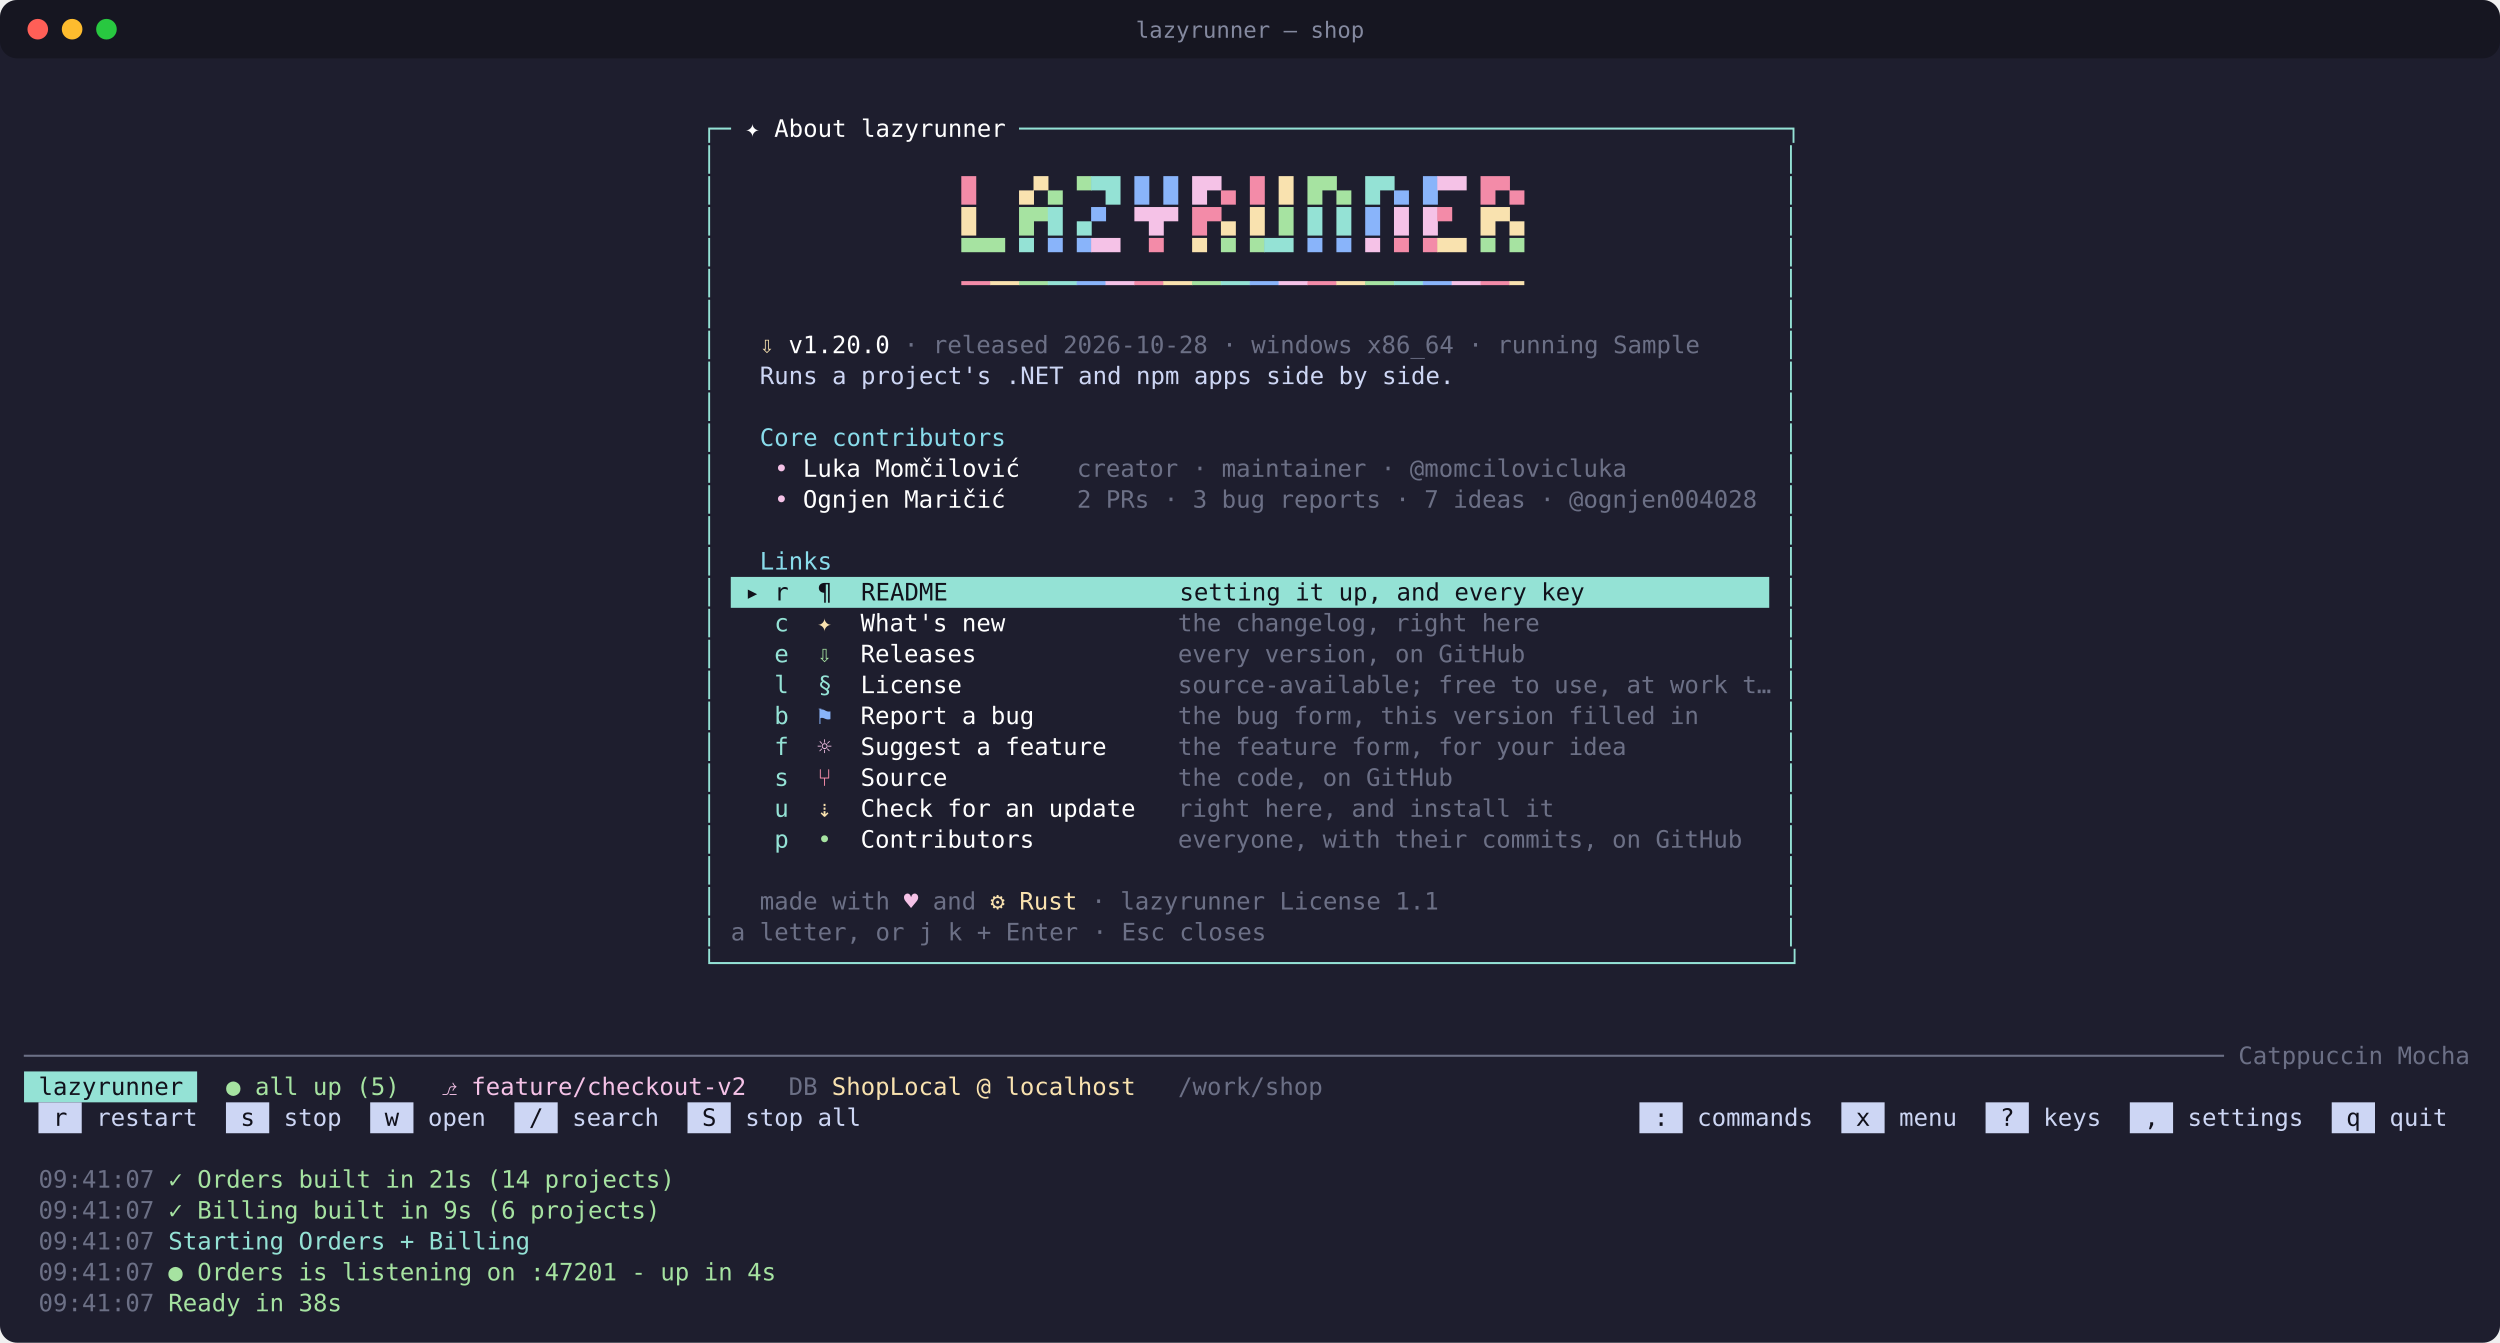
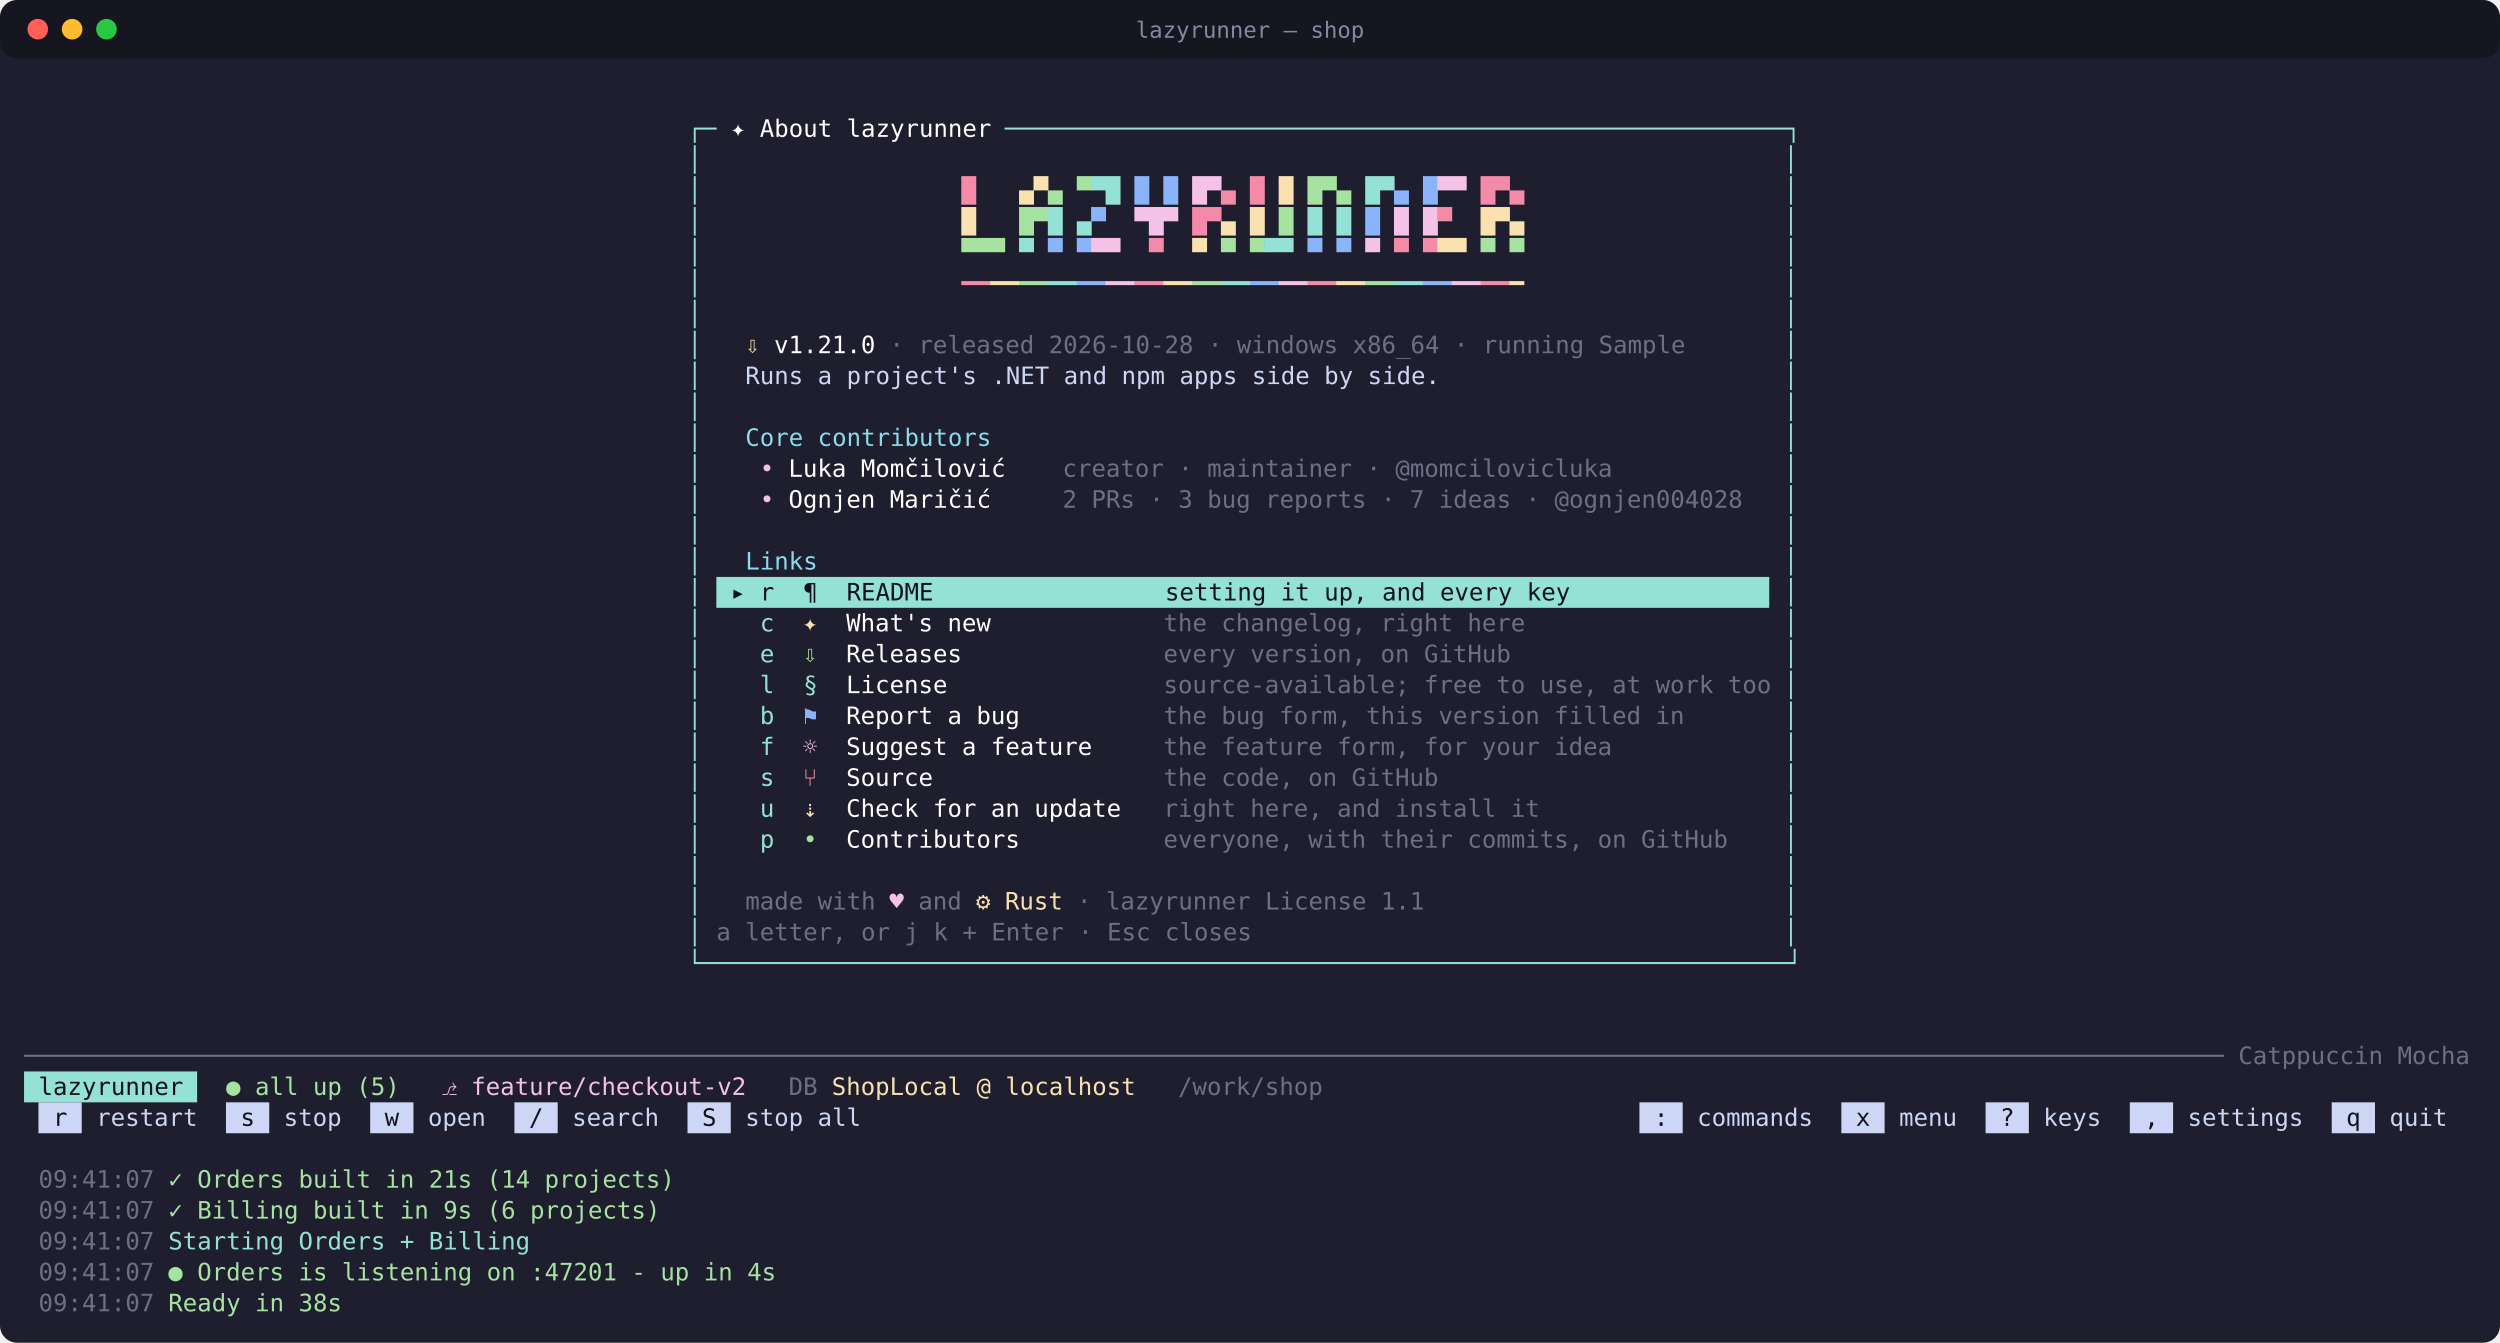
<svg xmlns="http://www.w3.org/2000/svg" width="1456" height="782" viewBox="0 0 1456 782" font-family="'Cascadia Mono', 'Cascadia Code', Consolas, 'DejaVu Sans Mono', Menlo, monospace" font-size="14">
  <rect width="100%" height="100%" rx="10" fill="#1e1e2e" />
  <rect width="100%" height="34" rx="10" fill="#000000" fill-opacity="0.28" />
  <circle cx="22" cy="17" r="6" fill="#ff5f57" />
  <circle cx="42" cy="17" r="6" fill="#febc2e" />
  <circle cx="62" cy="17" r="6" fill="#28c840" />
  <text x="728" y="22" fill="#cdd6f4" fill-opacity="0.6" font-size="13" text-anchor="middle">lazyrunner — shop</text>
-   <text x="408.8" y="79.7" fill="#94e2d5" textLength="16.8" lengthAdjust="spacingAndGlyphs" xml:space="preserve">┌─</text>
-   <text x="425.6" y="79.7" fill="#ffffff" textLength="168.0" lengthAdjust="spacingAndGlyphs" xml:space="preserve"> ✦ About lazyrunner </text>
-   <text x="593.6" y="79.7" fill="#94e2d5" textLength="453.6" lengthAdjust="spacingAndGlyphs" xml:space="preserve">─────────────────────────────────────────────────────┐</text>
-   <text x="408.8" y="97.7" fill="#94e2d5" textLength="16.8" lengthAdjust="spacingAndGlyphs" xml:space="preserve">│ </text>
+   <text x="400.4" y="79.7" fill="#94e2d5" textLength="16.8" lengthAdjust="spacingAndGlyphs" xml:space="preserve">┌─</text>
+   <text x="417.2" y="79.7" fill="#ffffff" textLength="168.0" lengthAdjust="spacingAndGlyphs" xml:space="preserve"> ✦ About lazyrunner </text>
+   <text x="585.2" y="79.7" fill="#94e2d5" textLength="462.0" lengthAdjust="spacingAndGlyphs" xml:space="preserve">──────────────────────────────────────────────────────┐</text>
+   <text x="400.4" y="97.7" fill="#94e2d5" textLength="16.8" lengthAdjust="spacingAndGlyphs" xml:space="preserve">│ </text>
  <text x="1030.4" y="97.7" fill="#94e2d5" textLength="16.8" lengthAdjust="spacingAndGlyphs" xml:space="preserve"> │</text>
-   <text x="408.8" y="115.7" fill="#94e2d5" textLength="16.8" lengthAdjust="spacingAndGlyphs" xml:space="preserve">│ </text>
+   <text x="400.4" y="115.7" fill="#94e2d5" textLength="16.8" lengthAdjust="spacingAndGlyphs" xml:space="preserve">│ </text>
  <text x="560.0" y="115.7" fill="#f38ba8" textLength="25.2" lengthAdjust="spacingAndGlyphs" xml:space="preserve">█  </text>
  <text x="585.2" y="115.7" fill="#f9e2af" textLength="25.2" lengthAdjust="spacingAndGlyphs" xml:space="preserve"> ▄▀</text>
  <text x="610.4" y="115.7" fill="#a6e3a1" textLength="25.2" lengthAdjust="spacingAndGlyphs" xml:space="preserve">▄ ▀</text>
  <text x="635.6" y="115.7" fill="#94e2d5" textLength="25.2" lengthAdjust="spacingAndGlyphs" xml:space="preserve">▀█ </text>
  <text x="660.8" y="115.7" fill="#89b4fa" textLength="25.2" lengthAdjust="spacingAndGlyphs" xml:space="preserve">█ █</text>
  <text x="686.0" y="115.7" fill="#f5c2e7" textLength="25.2" lengthAdjust="spacingAndGlyphs" xml:space="preserve"> █▀</text>
  <text x="711.2" y="115.7" fill="#f38ba8" textLength="25.2" lengthAdjust="spacingAndGlyphs" xml:space="preserve">▄ █</text>
  <text x="736.4" y="115.7" fill="#f9e2af" textLength="25.2" lengthAdjust="spacingAndGlyphs" xml:space="preserve"> █ </text>
  <text x="761.6" y="115.7" fill="#a6e3a1" textLength="25.2" lengthAdjust="spacingAndGlyphs" xml:space="preserve">█▀▄</text>
  <text x="786.8" y="115.7" fill="#94e2d5" textLength="25.2" lengthAdjust="spacingAndGlyphs" xml:space="preserve"> █▀</text>
  <text x="812.0" y="115.7" fill="#89b4fa" textLength="25.2" lengthAdjust="spacingAndGlyphs" xml:space="preserve">▄ █</text>
  <text x="837.2" y="115.7" fill="#f5c2e7" textLength="25.2" lengthAdjust="spacingAndGlyphs" xml:space="preserve">▀▀ </text>
  <text x="862.4" y="115.7" fill="#f38ba8" textLength="25.2" lengthAdjust="spacingAndGlyphs" xml:space="preserve">█▀▄</text>
  <text x="1030.4" y="115.7" fill="#94e2d5" textLength="16.8" lengthAdjust="spacingAndGlyphs" xml:space="preserve"> │</text>
-   <text x="408.8" y="133.7" fill="#94e2d5" textLength="16.8" lengthAdjust="spacingAndGlyphs" xml:space="preserve">│ </text>
+   <text x="400.4" y="133.7" fill="#94e2d5" textLength="16.8" lengthAdjust="spacingAndGlyphs" xml:space="preserve">│ </text>
  <text x="560.0" y="133.7" fill="#f9e2af" textLength="25.2" lengthAdjust="spacingAndGlyphs" xml:space="preserve">█  </text>
  <text x="585.2" y="133.7" fill="#a6e3a1" textLength="25.2" lengthAdjust="spacingAndGlyphs" xml:space="preserve"> █▀</text>
  <text x="610.4" y="133.7" fill="#94e2d5" textLength="25.2" lengthAdjust="spacingAndGlyphs" xml:space="preserve">█ ▄</text>
  <text x="635.6" y="133.7" fill="#89b4fa" textLength="25.2" lengthAdjust="spacingAndGlyphs" xml:space="preserve">▀  </text>
  <text x="660.8" y="133.7" fill="#f5c2e7" textLength="25.2" lengthAdjust="spacingAndGlyphs" xml:space="preserve">▀█▀</text>
  <text x="686.0" y="133.7" fill="#f38ba8" textLength="25.2" lengthAdjust="spacingAndGlyphs" xml:space="preserve"> █▀</text>
  <text x="711.2" y="133.7" fill="#f9e2af" textLength="25.2" lengthAdjust="spacingAndGlyphs" xml:space="preserve">▄ █</text>
  <text x="736.4" y="133.7" fill="#a6e3a1" textLength="25.2" lengthAdjust="spacingAndGlyphs" xml:space="preserve"> █ </text>
  <text x="761.6" y="133.7" fill="#94e2d5" textLength="25.2" lengthAdjust="spacingAndGlyphs" xml:space="preserve">█ █</text>
  <text x="786.8" y="133.7" fill="#89b4fa" textLength="25.2" lengthAdjust="spacingAndGlyphs" xml:space="preserve"> █ </text>
  <text x="812.0" y="133.7" fill="#f5c2e7" textLength="25.2" lengthAdjust="spacingAndGlyphs" xml:space="preserve">█ █</text>
  <text x="837.2" y="133.7" fill="#f38ba8" textLength="25.2" lengthAdjust="spacingAndGlyphs" xml:space="preserve">▀  </text>
  <text x="862.4" y="133.7" fill="#f9e2af" textLength="25.2" lengthAdjust="spacingAndGlyphs" xml:space="preserve">█▀▄</text>
  <text x="1030.4" y="133.7" fill="#94e2d5" textLength="16.8" lengthAdjust="spacingAndGlyphs" xml:space="preserve"> │</text>
-   <text x="408.8" y="151.7" fill="#94e2d5" textLength="16.8" lengthAdjust="spacingAndGlyphs" xml:space="preserve">│ </text>
+   <text x="400.4" y="151.7" fill="#94e2d5" textLength="16.8" lengthAdjust="spacingAndGlyphs" xml:space="preserve">│ </text>
  <text x="560.0" y="151.7" fill="#a6e3a1" textLength="25.2" lengthAdjust="spacingAndGlyphs" xml:space="preserve">▀▀▀</text>
  <text x="585.2" y="151.7" fill="#94e2d5" textLength="25.2" lengthAdjust="spacingAndGlyphs" xml:space="preserve"> ▀ </text>
  <text x="610.4" y="151.7" fill="#89b4fa" textLength="25.2" lengthAdjust="spacingAndGlyphs" xml:space="preserve">▀ ▀</text>
  <text x="635.6" y="151.7" fill="#f5c2e7" textLength="25.2" lengthAdjust="spacingAndGlyphs" xml:space="preserve">▀▀ </text>
  <text x="660.8" y="151.7" fill="#f38ba8" textLength="25.2" lengthAdjust="spacingAndGlyphs" xml:space="preserve"> ▀ </text>
  <text x="686.0" y="151.7" fill="#f9e2af" textLength="25.2" lengthAdjust="spacingAndGlyphs" xml:space="preserve"> ▀ </text>
  <text x="711.2" y="151.7" fill="#a6e3a1" textLength="25.2" lengthAdjust="spacingAndGlyphs" xml:space="preserve">▀ ▀</text>
  <text x="736.4" y="151.7" fill="#94e2d5" textLength="25.2" lengthAdjust="spacingAndGlyphs" xml:space="preserve">▀▀ </text>
  <text x="761.6" y="151.7" fill="#89b4fa" textLength="25.2" lengthAdjust="spacingAndGlyphs" xml:space="preserve">▀ ▀</text>
  <text x="786.8" y="151.7" fill="#f5c2e7" textLength="25.2" lengthAdjust="spacingAndGlyphs" xml:space="preserve"> ▀ </text>
  <text x="812.0" y="151.7" fill="#f38ba8" textLength="25.2" lengthAdjust="spacingAndGlyphs" xml:space="preserve">▀ ▀</text>
  <text x="837.2" y="151.7" fill="#f9e2af" textLength="25.2" lengthAdjust="spacingAndGlyphs" xml:space="preserve">▀▀ </text>
  <text x="862.4" y="151.7" fill="#a6e3a1" textLength="25.2" lengthAdjust="spacingAndGlyphs" xml:space="preserve">▀ ▀</text>
  <text x="1030.4" y="151.7" fill="#94e2d5" textLength="16.8" lengthAdjust="spacingAndGlyphs" xml:space="preserve"> │</text>
-   <text x="408.8" y="169.7" fill="#94e2d5" textLength="16.8" lengthAdjust="spacingAndGlyphs" xml:space="preserve">│ </text>
+   <text x="400.4" y="169.7" fill="#94e2d5" textLength="16.8" lengthAdjust="spacingAndGlyphs" xml:space="preserve">│ </text>
  <text x="560.0" y="169.7" fill="#f38ba8" textLength="16.8" lengthAdjust="spacingAndGlyphs" xml:space="preserve">━━</text>
  <text x="576.8" y="169.7" fill="#f9e2af" textLength="16.8" lengthAdjust="spacingAndGlyphs" xml:space="preserve">━━</text>
  <text x="593.6" y="169.7" fill="#a6e3a1" textLength="16.8" lengthAdjust="spacingAndGlyphs" xml:space="preserve">━━</text>
  <text x="610.4" y="169.7" fill="#94e2d5" textLength="16.8" lengthAdjust="spacingAndGlyphs" xml:space="preserve">━━</text>
  <text x="627.2" y="169.7" fill="#89b4fa" textLength="16.8" lengthAdjust="spacingAndGlyphs" xml:space="preserve">━━</text>
  <text x="644.0" y="169.7" fill="#f5c2e7" textLength="16.8" lengthAdjust="spacingAndGlyphs" xml:space="preserve">━━</text>
  <text x="660.8" y="169.7" fill="#f38ba8" textLength="16.8" lengthAdjust="spacingAndGlyphs" xml:space="preserve">━━</text>
  <text x="677.6" y="169.7" fill="#f9e2af" textLength="16.8" lengthAdjust="spacingAndGlyphs" xml:space="preserve">━━</text>
  <text x="694.4" y="169.7" fill="#a6e3a1" textLength="16.8" lengthAdjust="spacingAndGlyphs" xml:space="preserve">━━</text>
  <text x="711.2" y="169.7" fill="#94e2d5" textLength="16.8" lengthAdjust="spacingAndGlyphs" xml:space="preserve">━━</text>
  <text x="728.0" y="169.7" fill="#89b4fa" textLength="16.8" lengthAdjust="spacingAndGlyphs" xml:space="preserve">━━</text>
  <text x="744.8" y="169.7" fill="#f5c2e7" textLength="16.8" lengthAdjust="spacingAndGlyphs" xml:space="preserve">━━</text>
  <text x="761.6" y="169.7" fill="#f38ba8" textLength="16.8" lengthAdjust="spacingAndGlyphs" xml:space="preserve">━━</text>
  <text x="778.4" y="169.7" fill="#f9e2af" textLength="16.8" lengthAdjust="spacingAndGlyphs" xml:space="preserve">━━</text>
  <text x="795.2" y="169.7" fill="#a6e3a1" textLength="16.8" lengthAdjust="spacingAndGlyphs" xml:space="preserve">━━</text>
  <text x="812.0" y="169.7" fill="#94e2d5" textLength="16.8" lengthAdjust="spacingAndGlyphs" xml:space="preserve">━━</text>
  <text x="828.8" y="169.7" fill="#89b4fa" textLength="16.8" lengthAdjust="spacingAndGlyphs" xml:space="preserve">━━</text>
  <text x="845.6" y="169.7" fill="#f5c2e7" textLength="16.8" lengthAdjust="spacingAndGlyphs" xml:space="preserve">━━</text>
  <text x="862.4" y="169.7" fill="#f38ba8" textLength="16.8" lengthAdjust="spacingAndGlyphs" xml:space="preserve">━━</text>
  <text x="879.2" y="169.7" fill="#f9e2af" textLength="8.4" lengthAdjust="spacingAndGlyphs" xml:space="preserve">━</text>
  <text x="1030.4" y="169.7" fill="#94e2d5" textLength="16.8" lengthAdjust="spacingAndGlyphs" xml:space="preserve"> │</text>
-   <text x="408.8" y="187.7" fill="#94e2d5" textLength="16.8" lengthAdjust="spacingAndGlyphs" xml:space="preserve">│ </text>
+   <text x="400.4" y="187.7" fill="#94e2d5" textLength="16.8" lengthAdjust="spacingAndGlyphs" xml:space="preserve">│ </text>
  <text x="1030.4" y="187.7" fill="#94e2d5" textLength="16.8" lengthAdjust="spacingAndGlyphs" xml:space="preserve"> │</text>
-   <text x="408.8" y="205.7" fill="#94e2d5" textLength="16.8" lengthAdjust="spacingAndGlyphs" xml:space="preserve">│ </text>
-   <text x="425.6" y="205.7" fill="#f9e2af" textLength="33.6" lengthAdjust="spacingAndGlyphs" xml:space="preserve">  ⇩ </text>
-   <text x="459.2" y="205.7" fill="#ffffff" textLength="58.8" lengthAdjust="spacingAndGlyphs" xml:space="preserve">v1.20.0</text>
-   <text x="518.0" y="205.7" fill="#6c7086" textLength="470.4" lengthAdjust="spacingAndGlyphs" xml:space="preserve"> · released 2026-10-28 · windows x86_64 · running Sample</text>
+   <text x="400.4" y="205.7" fill="#94e2d5" textLength="16.8" lengthAdjust="spacingAndGlyphs" xml:space="preserve">│ </text>
+   <text x="417.2" y="205.7" fill="#f9e2af" textLength="33.6" lengthAdjust="spacingAndGlyphs" xml:space="preserve">  ⇩ </text>
+   <text x="450.8" y="205.7" fill="#ffffff" textLength="58.8" lengthAdjust="spacingAndGlyphs" xml:space="preserve">v1.21.0</text>
+   <text x="509.6" y="205.7" fill="#6c7086" textLength="470.4" lengthAdjust="spacingAndGlyphs" xml:space="preserve"> · released 2026-10-28 · windows x86_64 · running Sample</text>
  <text x="1030.4" y="205.7" fill="#94e2d5" textLength="16.8" lengthAdjust="spacingAndGlyphs" xml:space="preserve"> │</text>
-   <text x="408.8" y="223.7" fill="#94e2d5" textLength="16.8" lengthAdjust="spacingAndGlyphs" xml:space="preserve">│ </text>
-   <text x="425.6" y="223.7" fill="#cdd6f4" textLength="604.8" lengthAdjust="spacingAndGlyphs" xml:space="preserve">  Runs a project's .NET and npm apps side by side.                      </text>
+   <text x="400.4" y="223.7" fill="#94e2d5" textLength="16.8" lengthAdjust="spacingAndGlyphs" xml:space="preserve">│ </text>
+   <text x="417.2" y="223.7" fill="#cdd6f4" textLength="613.2" lengthAdjust="spacingAndGlyphs" xml:space="preserve">  Runs a project's .NET and npm apps side by side.                       </text>
  <text x="1030.4" y="223.7" fill="#94e2d5" textLength="16.8" lengthAdjust="spacingAndGlyphs" xml:space="preserve"> │</text>
-   <text x="408.8" y="241.7" fill="#94e2d5" textLength="16.8" lengthAdjust="spacingAndGlyphs" xml:space="preserve">│ </text>
+   <text x="400.4" y="241.7" fill="#94e2d5" textLength="16.8" lengthAdjust="spacingAndGlyphs" xml:space="preserve">│ </text>
  <text x="1030.4" y="241.7" fill="#94e2d5" textLength="16.8" lengthAdjust="spacingAndGlyphs" xml:space="preserve"> │</text>
-   <text x="408.8" y="259.7" fill="#94e2d5" textLength="16.8" lengthAdjust="spacingAndGlyphs" xml:space="preserve">│ </text>
-   <text x="425.6" y="259.7" fill="#89dceb" textLength="159.6" lengthAdjust="spacingAndGlyphs" xml:space="preserve">  Core contributors</text>
+   <text x="400.4" y="259.7" fill="#94e2d5" textLength="16.8" lengthAdjust="spacingAndGlyphs" xml:space="preserve">│ </text>
+   <text x="417.2" y="259.7" fill="#89dceb" textLength="159.6" lengthAdjust="spacingAndGlyphs" xml:space="preserve">  Core contributors</text>
  <text x="1030.4" y="259.7" fill="#94e2d5" textLength="16.8" lengthAdjust="spacingAndGlyphs" xml:space="preserve"> │</text>
-   <text x="408.8" y="277.7" fill="#94e2d5" textLength="16.8" lengthAdjust="spacingAndGlyphs" xml:space="preserve">│ </text>
-   <text x="425.6" y="277.7" fill="#f5c2e7" textLength="42.0" lengthAdjust="spacingAndGlyphs" xml:space="preserve">   • </text>
-   <text x="467.6" y="277.7" fill="#ffffff" textLength="159.6" lengthAdjust="spacingAndGlyphs" xml:space="preserve">Luka Momčilović    </text>
-   <text x="627.2" y="277.7" fill="#6c7086" textLength="319.2" lengthAdjust="spacingAndGlyphs" xml:space="preserve">creator · maintainer · @momcilovicluka</text>
+   <text x="400.4" y="277.7" fill="#94e2d5" textLength="16.8" lengthAdjust="spacingAndGlyphs" xml:space="preserve">│ </text>
+   <text x="417.2" y="277.7" fill="#f5c2e7" textLength="42.0" lengthAdjust="spacingAndGlyphs" xml:space="preserve">   • </text>
+   <text x="459.2" y="277.7" fill="#ffffff" textLength="159.6" lengthAdjust="spacingAndGlyphs" xml:space="preserve">Luka Momčilović    </text>
+   <text x="618.8" y="277.7" fill="#6c7086" textLength="319.2" lengthAdjust="spacingAndGlyphs" xml:space="preserve">creator · maintainer · @momcilovicluka</text>
  <text x="1030.4" y="277.7" fill="#94e2d5" textLength="16.8" lengthAdjust="spacingAndGlyphs" xml:space="preserve"> │</text>
-   <text x="408.8" y="295.7" fill="#94e2d5" textLength="16.8" lengthAdjust="spacingAndGlyphs" xml:space="preserve">│ </text>
-   <text x="425.6" y="295.7" fill="#f5c2e7" textLength="42.0" lengthAdjust="spacingAndGlyphs" xml:space="preserve">   • </text>
-   <text x="467.6" y="295.7" fill="#ffffff" textLength="159.6" lengthAdjust="spacingAndGlyphs" xml:space="preserve">Ognjen Maričić     </text>
-   <text x="627.2" y="295.7" fill="#6c7086" textLength="394.8" lengthAdjust="spacingAndGlyphs" xml:space="preserve">2 PRs · 3 bug reports · 7 ideas · @ognjen004028</text>
+   <text x="400.4" y="295.7" fill="#94e2d5" textLength="16.8" lengthAdjust="spacingAndGlyphs" xml:space="preserve">│ </text>
+   <text x="417.2" y="295.7" fill="#f5c2e7" textLength="42.0" lengthAdjust="spacingAndGlyphs" xml:space="preserve">   • </text>
+   <text x="459.2" y="295.7" fill="#ffffff" textLength="159.6" lengthAdjust="spacingAndGlyphs" xml:space="preserve">Ognjen Maričić     </text>
+   <text x="618.8" y="295.7" fill="#6c7086" textLength="394.8" lengthAdjust="spacingAndGlyphs" xml:space="preserve">2 PRs · 3 bug reports · 7 ideas · @ognjen004028</text>
  <text x="1030.4" y="295.7" fill="#94e2d5" textLength="16.8" lengthAdjust="spacingAndGlyphs" xml:space="preserve"> │</text>
-   <text x="408.8" y="313.7" fill="#94e2d5" textLength="16.8" lengthAdjust="spacingAndGlyphs" xml:space="preserve">│ </text>
+   <text x="400.4" y="313.7" fill="#94e2d5" textLength="16.8" lengthAdjust="spacingAndGlyphs" xml:space="preserve">│ </text>
  <text x="1030.4" y="313.7" fill="#94e2d5" textLength="16.8" lengthAdjust="spacingAndGlyphs" xml:space="preserve"> │</text>
-   <text x="408.8" y="331.7" fill="#94e2d5" textLength="16.8" lengthAdjust="spacingAndGlyphs" xml:space="preserve">│ </text>
-   <text x="425.6" y="331.7" fill="#89dceb" textLength="58.8" lengthAdjust="spacingAndGlyphs" xml:space="preserve">  Links</text>
+   <text x="400.4" y="331.7" fill="#94e2d5" textLength="16.8" lengthAdjust="spacingAndGlyphs" xml:space="preserve">│ </text>
+   <text x="417.2" y="331.7" fill="#89dceb" textLength="58.8" lengthAdjust="spacingAndGlyphs" xml:space="preserve">  Links</text>
  <text x="1030.4" y="331.7" fill="#94e2d5" textLength="16.8" lengthAdjust="spacingAndGlyphs" xml:space="preserve"> │</text>
-   <rect x="425.6" y="336.0" width="604.8" height="18" fill="#94e2d5" />
-   <text x="408.8" y="349.7" fill="#94e2d5" textLength="16.8" lengthAdjust="spacingAndGlyphs" xml:space="preserve">│ </text>
-   <text x="425.6" y="349.7" fill="#11111b" textLength="604.8" lengthAdjust="spacingAndGlyphs" xml:space="preserve"> ▸ r  ¶  README                setting it up, and every key             </text>
+   <rect x="417.2" y="336.0" width="613.2" height="18" fill="#94e2d5" />
+   <text x="400.4" y="349.7" fill="#94e2d5" textLength="16.8" lengthAdjust="spacingAndGlyphs" xml:space="preserve">│ </text>
+   <text x="417.2" y="349.7" fill="#11111b" textLength="613.2" lengthAdjust="spacingAndGlyphs" xml:space="preserve"> ▸ r  ¶  README                setting it up, and every key              </text>
  <text x="1030.4" y="349.7" fill="#94e2d5" textLength="16.8" lengthAdjust="spacingAndGlyphs" xml:space="preserve"> │</text>
-   <text x="408.8" y="367.7" fill="#94e2d5" textLength="67.2" lengthAdjust="spacingAndGlyphs" xml:space="preserve">│    c  </text>
-   <text x="476.0" y="367.7" fill="#f9e2af" textLength="25.2" lengthAdjust="spacingAndGlyphs" xml:space="preserve">✦  </text>
-   <text x="501.2" y="367.7" fill="#ffffff" textLength="184.8" lengthAdjust="spacingAndGlyphs" xml:space="preserve">What's new            </text>
-   <text x="686.0" y="367.7" fill="#6c7086" textLength="210.0" lengthAdjust="spacingAndGlyphs" xml:space="preserve">the changelog, right here</text>
+   <text x="400.4" y="367.7" fill="#94e2d5" textLength="67.2" lengthAdjust="spacingAndGlyphs" xml:space="preserve">│    c  </text>
+   <text x="467.6" y="367.7" fill="#f9e2af" textLength="25.2" lengthAdjust="spacingAndGlyphs" xml:space="preserve">✦  </text>
+   <text x="492.8" y="367.7" fill="#ffffff" textLength="184.8" lengthAdjust="spacingAndGlyphs" xml:space="preserve">What's new            </text>
+   <text x="677.6" y="367.7" fill="#6c7086" textLength="210.0" lengthAdjust="spacingAndGlyphs" xml:space="preserve">the changelog, right here</text>
  <text x="1030.4" y="367.7" fill="#94e2d5" textLength="16.8" lengthAdjust="spacingAndGlyphs" xml:space="preserve"> │</text>
-   <text x="408.8" y="385.7" fill="#94e2d5" textLength="67.2" lengthAdjust="spacingAndGlyphs" xml:space="preserve">│    e  </text>
-   <text x="476.0" y="385.7" fill="#a6e3a1" textLength="25.2" lengthAdjust="spacingAndGlyphs" xml:space="preserve">⇩  </text>
-   <text x="501.2" y="385.7" fill="#ffffff" textLength="184.8" lengthAdjust="spacingAndGlyphs" xml:space="preserve">Releases              </text>
-   <text x="686.0" y="385.7" fill="#6c7086" textLength="201.6" lengthAdjust="spacingAndGlyphs" xml:space="preserve">every version, on GitHub</text>
+   <text x="400.4" y="385.7" fill="#94e2d5" textLength="67.2" lengthAdjust="spacingAndGlyphs" xml:space="preserve">│    e  </text>
+   <text x="467.6" y="385.7" fill="#a6e3a1" textLength="25.2" lengthAdjust="spacingAndGlyphs" xml:space="preserve">⇩  </text>
+   <text x="492.8" y="385.7" fill="#ffffff" textLength="184.8" lengthAdjust="spacingAndGlyphs" xml:space="preserve">Releases              </text>
+   <text x="677.6" y="385.7" fill="#6c7086" textLength="201.6" lengthAdjust="spacingAndGlyphs" xml:space="preserve">every version, on GitHub</text>
  <text x="1030.4" y="385.7" fill="#94e2d5" textLength="16.8" lengthAdjust="spacingAndGlyphs" xml:space="preserve"> │</text>
-   <text x="408.8" y="403.7" fill="#94e2d5" textLength="92.4" lengthAdjust="spacingAndGlyphs" xml:space="preserve">│    l  §  </text>
-   <text x="501.2" y="403.7" fill="#ffffff" textLength="184.8" lengthAdjust="spacingAndGlyphs" xml:space="preserve">License               </text>
-   <text x="686.0" y="403.7" fill="#6c7086" textLength="344.4" lengthAdjust="spacingAndGlyphs" xml:space="preserve">source-available; free to use, at work t…</text>
+   <text x="400.4" y="403.7" fill="#94e2d5" textLength="92.4" lengthAdjust="spacingAndGlyphs" xml:space="preserve">│    l  §  </text>
+   <text x="492.8" y="403.7" fill="#ffffff" textLength="184.8" lengthAdjust="spacingAndGlyphs" xml:space="preserve">License               </text>
+   <text x="677.6" y="403.7" fill="#6c7086" textLength="352.8" lengthAdjust="spacingAndGlyphs" xml:space="preserve">source-available; free to use, at work too</text>
  <text x="1030.4" y="403.7" fill="#94e2d5" textLength="16.8" lengthAdjust="spacingAndGlyphs" xml:space="preserve"> │</text>
-   <text x="408.8" y="421.7" fill="#94e2d5" textLength="67.2" lengthAdjust="spacingAndGlyphs" xml:space="preserve">│    b  </text>
-   <text x="476.0" y="421.7" fill="#89b4fa" textLength="25.2" lengthAdjust="spacingAndGlyphs" xml:space="preserve">⚑  </text>
-   <text x="501.2" y="421.7" fill="#ffffff" textLength="184.8" lengthAdjust="spacingAndGlyphs" xml:space="preserve">Report a bug          </text>
-   <text x="686.0" y="421.7" fill="#6c7086" textLength="302.4" lengthAdjust="spacingAndGlyphs" xml:space="preserve">the bug form, this version filled in</text>
+   <text x="400.4" y="421.7" fill="#94e2d5" textLength="67.2" lengthAdjust="spacingAndGlyphs" xml:space="preserve">│    b  </text>
+   <text x="467.6" y="421.7" fill="#89b4fa" textLength="25.2" lengthAdjust="spacingAndGlyphs" xml:space="preserve">⚑  </text>
+   <text x="492.8" y="421.7" fill="#ffffff" textLength="184.8" lengthAdjust="spacingAndGlyphs" xml:space="preserve">Report a bug          </text>
+   <text x="677.6" y="421.7" fill="#6c7086" textLength="302.4" lengthAdjust="spacingAndGlyphs" xml:space="preserve">the bug form, this version filled in</text>
  <text x="1030.4" y="421.7" fill="#94e2d5" textLength="16.8" lengthAdjust="spacingAndGlyphs" xml:space="preserve"> │</text>
-   <text x="408.8" y="439.7" fill="#94e2d5" textLength="67.2" lengthAdjust="spacingAndGlyphs" xml:space="preserve">│    f  </text>
-   <text x="476.0" y="439.7" fill="#f5c2e7" textLength="25.2" lengthAdjust="spacingAndGlyphs" xml:space="preserve">☼  </text>
-   <text x="501.2" y="439.7" fill="#ffffff" textLength="184.8" lengthAdjust="spacingAndGlyphs" xml:space="preserve">Suggest a feature     </text>
-   <text x="686.0" y="439.7" fill="#6c7086" textLength="260.4" lengthAdjust="spacingAndGlyphs" xml:space="preserve">the feature form, for your idea</text>
+   <text x="400.4" y="439.7" fill="#94e2d5" textLength="67.2" lengthAdjust="spacingAndGlyphs" xml:space="preserve">│    f  </text>
+   <text x="467.6" y="439.7" fill="#f5c2e7" textLength="25.2" lengthAdjust="spacingAndGlyphs" xml:space="preserve">☼  </text>
+   <text x="492.8" y="439.7" fill="#ffffff" textLength="184.8" lengthAdjust="spacingAndGlyphs" xml:space="preserve">Suggest a feature     </text>
+   <text x="677.6" y="439.7" fill="#6c7086" textLength="260.4" lengthAdjust="spacingAndGlyphs" xml:space="preserve">the feature form, for your idea</text>
  <text x="1030.4" y="439.7" fill="#94e2d5" textLength="16.8" lengthAdjust="spacingAndGlyphs" xml:space="preserve"> │</text>
-   <text x="408.8" y="457.7" fill="#94e2d5" textLength="67.2" lengthAdjust="spacingAndGlyphs" xml:space="preserve">│    s  </text>
-   <text x="476.0" y="457.7" fill="#f38ba8" textLength="25.2" lengthAdjust="spacingAndGlyphs" xml:space="preserve">⑂  </text>
-   <text x="501.2" y="457.7" fill="#ffffff" textLength="184.8" lengthAdjust="spacingAndGlyphs" xml:space="preserve">Source                </text>
-   <text x="686.0" y="457.7" fill="#6c7086" textLength="159.6" lengthAdjust="spacingAndGlyphs" xml:space="preserve">the code, on GitHub</text>
+   <text x="400.4" y="457.7" fill="#94e2d5" textLength="67.2" lengthAdjust="spacingAndGlyphs" xml:space="preserve">│    s  </text>
+   <text x="467.6" y="457.7" fill="#f38ba8" textLength="25.2" lengthAdjust="spacingAndGlyphs" xml:space="preserve">⑂  </text>
+   <text x="492.8" y="457.7" fill="#ffffff" textLength="184.8" lengthAdjust="spacingAndGlyphs" xml:space="preserve">Source                </text>
+   <text x="677.6" y="457.7" fill="#6c7086" textLength="159.6" lengthAdjust="spacingAndGlyphs" xml:space="preserve">the code, on GitHub</text>
  <text x="1030.4" y="457.7" fill="#94e2d5" textLength="16.8" lengthAdjust="spacingAndGlyphs" xml:space="preserve"> │</text>
-   <text x="408.8" y="475.7" fill="#94e2d5" textLength="67.2" lengthAdjust="spacingAndGlyphs" xml:space="preserve">│    u  </text>
-   <text x="476.0" y="475.7" fill="#f9e2af" textLength="25.2" lengthAdjust="spacingAndGlyphs" xml:space="preserve">⇣  </text>
-   <text x="501.2" y="475.7" fill="#ffffff" textLength="184.8" lengthAdjust="spacingAndGlyphs" xml:space="preserve">Check for an update   </text>
-   <text x="686.0" y="475.7" fill="#6c7086" textLength="218.4" lengthAdjust="spacingAndGlyphs" xml:space="preserve">right here, and install it</text>
+   <text x="400.4" y="475.7" fill="#94e2d5" textLength="67.2" lengthAdjust="spacingAndGlyphs" xml:space="preserve">│    u  </text>
+   <text x="467.6" y="475.7" fill="#f9e2af" textLength="25.2" lengthAdjust="spacingAndGlyphs" xml:space="preserve">⇣  </text>
+   <text x="492.8" y="475.7" fill="#ffffff" textLength="184.8" lengthAdjust="spacingAndGlyphs" xml:space="preserve">Check for an update   </text>
+   <text x="677.6" y="475.7" fill="#6c7086" textLength="218.4" lengthAdjust="spacingAndGlyphs" xml:space="preserve">right here, and install it</text>
  <text x="1030.4" y="475.7" fill="#94e2d5" textLength="16.8" lengthAdjust="spacingAndGlyphs" xml:space="preserve"> │</text>
-   <text x="408.8" y="493.7" fill="#94e2d5" textLength="67.2" lengthAdjust="spacingAndGlyphs" xml:space="preserve">│    p  </text>
-   <text x="476.0" y="493.7" fill="#a6e3a1" textLength="25.2" lengthAdjust="spacingAndGlyphs" xml:space="preserve">•  </text>
-   <text x="501.2" y="493.7" fill="#ffffff" textLength="184.8" lengthAdjust="spacingAndGlyphs" xml:space="preserve">Contributors          </text>
-   <text x="686.0" y="493.7" fill="#6c7086" textLength="327.6" lengthAdjust="spacingAndGlyphs" xml:space="preserve">everyone, with their commits, on GitHub</text>
+   <text x="400.4" y="493.7" fill="#94e2d5" textLength="67.2" lengthAdjust="spacingAndGlyphs" xml:space="preserve">│    p  </text>
+   <text x="467.6" y="493.7" fill="#a6e3a1" textLength="25.2" lengthAdjust="spacingAndGlyphs" xml:space="preserve">•  </text>
+   <text x="492.8" y="493.7" fill="#ffffff" textLength="184.8" lengthAdjust="spacingAndGlyphs" xml:space="preserve">Contributors          </text>
+   <text x="677.6" y="493.7" fill="#6c7086" textLength="327.6" lengthAdjust="spacingAndGlyphs" xml:space="preserve">everyone, with their commits, on GitHub</text>
  <text x="1030.4" y="493.7" fill="#94e2d5" textLength="16.8" lengthAdjust="spacingAndGlyphs" xml:space="preserve"> │</text>
-   <text x="408.8" y="511.7" fill="#94e2d5" textLength="16.8" lengthAdjust="spacingAndGlyphs" xml:space="preserve">│ </text>
+   <text x="400.4" y="511.7" fill="#94e2d5" textLength="16.8" lengthAdjust="spacingAndGlyphs" xml:space="preserve">│ </text>
  <text x="1030.4" y="511.7" fill="#94e2d5" textLength="16.8" lengthAdjust="spacingAndGlyphs" xml:space="preserve"> │</text>
-   <text x="408.8" y="529.7" fill="#94e2d5" textLength="16.8" lengthAdjust="spacingAndGlyphs" xml:space="preserve">│ </text>
-   <text x="425.6" y="529.7" fill="#6c7086" textLength="100.8" lengthAdjust="spacingAndGlyphs" xml:space="preserve">  made with </text>
-   <text x="526.4" y="529.7" fill="#f5c2e7" textLength="8.4" lengthAdjust="spacingAndGlyphs" xml:space="preserve">♥</text>
-   <text x="534.8" y="529.7" fill="#6c7086" textLength="42.0" lengthAdjust="spacingAndGlyphs" xml:space="preserve"> and </text>
-   <text x="576.8" y="529.7" fill="#f9e2af" textLength="50.4" lengthAdjust="spacingAndGlyphs" xml:space="preserve">⚙ Rust</text>
-   <text x="627.2" y="529.7" fill="#6c7086" textLength="210.0" lengthAdjust="spacingAndGlyphs" xml:space="preserve"> · lazyrunner License 1.1</text>
+   <text x="400.4" y="529.7" fill="#94e2d5" textLength="16.8" lengthAdjust="spacingAndGlyphs" xml:space="preserve">│ </text>
+   <text x="417.2" y="529.7" fill="#6c7086" textLength="100.8" lengthAdjust="spacingAndGlyphs" xml:space="preserve">  made with </text>
+   <text x="518.0" y="529.7" fill="#f5c2e7" textLength="8.4" lengthAdjust="spacingAndGlyphs" xml:space="preserve">♥</text>
+   <text x="526.4" y="529.7" fill="#6c7086" textLength="42.0" lengthAdjust="spacingAndGlyphs" xml:space="preserve"> and </text>
+   <text x="568.4" y="529.7" fill="#f9e2af" textLength="50.4" lengthAdjust="spacingAndGlyphs" xml:space="preserve">⚙ Rust</text>
+   <text x="618.8" y="529.7" fill="#6c7086" textLength="210.0" lengthAdjust="spacingAndGlyphs" xml:space="preserve"> · lazyrunner License 1.1</text>
  <text x="1030.4" y="529.7" fill="#94e2d5" textLength="16.8" lengthAdjust="spacingAndGlyphs" xml:space="preserve"> │</text>
-   <text x="408.8" y="547.7" fill="#94e2d5" textLength="16.8" lengthAdjust="spacingAndGlyphs" xml:space="preserve">│ </text>
-   <text x="425.6" y="547.7" fill="#6c7086" textLength="604.8" lengthAdjust="spacingAndGlyphs" xml:space="preserve">a letter, or j k + Enter · Esc closes                                   </text>
+   <text x="400.4" y="547.7" fill="#94e2d5" textLength="16.8" lengthAdjust="spacingAndGlyphs" xml:space="preserve">│ </text>
+   <text x="417.2" y="547.7" fill="#6c7086" textLength="613.2" lengthAdjust="spacingAndGlyphs" xml:space="preserve">a letter, or j k + Enter · Esc closes                                    </text>
  <text x="1030.4" y="547.7" fill="#94e2d5" textLength="16.8" lengthAdjust="spacingAndGlyphs" xml:space="preserve"> │</text>
-   <text x="408.8" y="565.7" fill="#94e2d5" textLength="638.4" lengthAdjust="spacingAndGlyphs" xml:space="preserve">└──────────────────────────────────────────────────────────────────────────┘</text>
+   <text x="400.4" y="565.7" fill="#94e2d5" textLength="646.8" lengthAdjust="spacingAndGlyphs" xml:space="preserve">└───────────────────────────────────────────────────────────────────────────┘</text>
  <text x="14.0" y="619.7" fill="#6c7086" textLength="1428.0" lengthAdjust="spacingAndGlyphs" xml:space="preserve">──────────────────────────────────────────────────────────────────────────────────────────────────────────────────────────────────────────────────────── Catppuccin Mocha </text>
  <rect x="14.0" y="624.0" width="100.8" height="18" fill="#94e2d5" />
  <text x="14.0" y="637.7" fill="#11111b" textLength="100.8" lengthAdjust="spacingAndGlyphs" xml:space="preserve"> lazyrunner </text>
  <text x="114.8" y="637.7" fill="#a6e3a1" textLength="117.6" lengthAdjust="spacingAndGlyphs" xml:space="preserve">  ● all up (5)</text>
  <text x="232.4" y="637.7" fill="#f5c2e7" textLength="201.6" lengthAdjust="spacingAndGlyphs" xml:space="preserve">   ⎇ feature/checkout-v2</text>
  <text x="434.0" y="637.7" fill="#6c7086" textLength="50.4" lengthAdjust="spacingAndGlyphs" xml:space="preserve">   DB </text>
  <text x="484.4" y="637.7" fill="#f9e2af" textLength="176.4" lengthAdjust="spacingAndGlyphs" xml:space="preserve">ShopLocal @ localhost</text>
  <text x="660.8" y="637.7" fill="#6c7086" textLength="109.2" lengthAdjust="spacingAndGlyphs" xml:space="preserve">   /work/shop</text>
  <rect x="22.4" y="642.0" width="25.2" height="18" fill="#cdd6f4" />
  <rect x="131.6" y="642.0" width="25.2" height="18" fill="#cdd6f4" />
  <rect x="215.6" y="642.0" width="25.2" height="18" fill="#cdd6f4" />
  <rect x="299.6" y="642.0" width="25.2" height="18" fill="#cdd6f4" />
  <rect x="400.4" y="642.0" width="25.2" height="18" fill="#cdd6f4" />
  <rect x="954.8" y="642.0" width="25.2" height="18" fill="#cdd6f4" />
  <rect x="1072.4" y="642.0" width="25.2" height="18" fill="#cdd6f4" />
  <rect x="1156.4" y="642.0" width="25.2" height="18" fill="#cdd6f4" />
  <rect x="1240.4" y="642.0" width="25.2" height="18" fill="#cdd6f4" />
  <rect x="1358.0" y="642.0" width="25.2" height="18" fill="#cdd6f4" />
  <text x="22.4" y="655.7" fill="#11111b" textLength="25.2" lengthAdjust="spacingAndGlyphs" xml:space="preserve"> r </text>
  <text x="47.6" y="655.7" fill="#cdd6f4" textLength="84.0" lengthAdjust="spacingAndGlyphs" xml:space="preserve"> restart  </text>
  <text x="131.6" y="655.7" fill="#11111b" textLength="25.2" lengthAdjust="spacingAndGlyphs" xml:space="preserve"> s </text>
  <text x="156.8" y="655.7" fill="#cdd6f4" textLength="58.8" lengthAdjust="spacingAndGlyphs" xml:space="preserve"> stop  </text>
  <text x="215.6" y="655.7" fill="#11111b" textLength="25.2" lengthAdjust="spacingAndGlyphs" xml:space="preserve"> w </text>
  <text x="240.8" y="655.7" fill="#cdd6f4" textLength="58.8" lengthAdjust="spacingAndGlyphs" xml:space="preserve"> open  </text>
  <text x="299.6" y="655.7" fill="#11111b" textLength="25.2" lengthAdjust="spacingAndGlyphs" xml:space="preserve"> / </text>
  <text x="324.8" y="655.7" fill="#cdd6f4" textLength="75.6" lengthAdjust="spacingAndGlyphs" xml:space="preserve"> search  </text>
  <text x="400.4" y="655.7" fill="#11111b" textLength="25.2" lengthAdjust="spacingAndGlyphs" xml:space="preserve"> S </text>
  <text x="425.6" y="655.7" fill="#cdd6f4" textLength="529.2" lengthAdjust="spacingAndGlyphs" xml:space="preserve"> stop all                                                      </text>
  <text x="954.8" y="655.7" fill="#11111b" textLength="25.2" lengthAdjust="spacingAndGlyphs" xml:space="preserve"> : </text>
  <text x="980.0" y="655.7" fill="#cdd6f4" textLength="92.4" lengthAdjust="spacingAndGlyphs" xml:space="preserve"> commands  </text>
  <text x="1072.4" y="655.7" fill="#11111b" textLength="25.2" lengthAdjust="spacingAndGlyphs" xml:space="preserve"> x </text>
  <text x="1097.6" y="655.7" fill="#cdd6f4" textLength="58.8" lengthAdjust="spacingAndGlyphs" xml:space="preserve"> menu  </text>
  <text x="1156.4" y="655.7" fill="#11111b" textLength="25.2" lengthAdjust="spacingAndGlyphs" xml:space="preserve"> ? </text>
  <text x="1181.6" y="655.7" fill="#cdd6f4" textLength="58.8" lengthAdjust="spacingAndGlyphs" xml:space="preserve"> keys  </text>
  <text x="1240.4" y="655.7" fill="#11111b" textLength="25.2" lengthAdjust="spacingAndGlyphs" xml:space="preserve"> , </text>
  <text x="1265.6" y="655.7" fill="#cdd6f4" textLength="92.4" lengthAdjust="spacingAndGlyphs" xml:space="preserve"> settings  </text>
  <text x="1358.0" y="655.7" fill="#11111b" textLength="25.2" lengthAdjust="spacingAndGlyphs" xml:space="preserve"> q </text>
  <text x="1383.2" y="655.7" fill="#cdd6f4" textLength="58.8" lengthAdjust="spacingAndGlyphs" xml:space="preserve"> quit  </text>
  <text x="14.0" y="691.7" fill="#6c7086" textLength="84.0" lengthAdjust="spacingAndGlyphs" xml:space="preserve"> 09:41:07 </text>
  <text x="98.0" y="691.7" fill="#a6e3a1" textLength="294.0" lengthAdjust="spacingAndGlyphs" xml:space="preserve">✓ Orders built in 21s (14 projects)</text>
  <text x="14.0" y="709.7" fill="#6c7086" textLength="84.0" lengthAdjust="spacingAndGlyphs" xml:space="preserve"> 09:41:07 </text>
  <text x="98.0" y="709.7" fill="#a6e3a1" textLength="285.6" lengthAdjust="spacingAndGlyphs" xml:space="preserve">✓ Billing built in 9s (6 projects)</text>
  <text x="14.0" y="727.7" fill="#6c7086" textLength="84.0" lengthAdjust="spacingAndGlyphs" xml:space="preserve"> 09:41:07 </text>
  <text x="98.0" y="727.7" fill="#94e2d5" textLength="210.0" lengthAdjust="spacingAndGlyphs" xml:space="preserve">Starting Orders + Billing</text>
  <text x="14.0" y="745.7" fill="#6c7086" textLength="84.0" lengthAdjust="spacingAndGlyphs" xml:space="preserve"> 09:41:07 </text>
  <text x="98.0" y="745.7" fill="#a6e3a1" textLength="352.8" lengthAdjust="spacingAndGlyphs" xml:space="preserve">● Orders is listening on :47201 - up in 4s</text>
  <text x="14.0" y="763.7" fill="#6c7086" textLength="84.0" lengthAdjust="spacingAndGlyphs" xml:space="preserve"> 09:41:07 </text>
  <text x="98.0" y="763.7" fill="#a6e3a1" textLength="100.8" lengthAdjust="spacingAndGlyphs" xml:space="preserve">Ready in 38s</text>
</svg>
